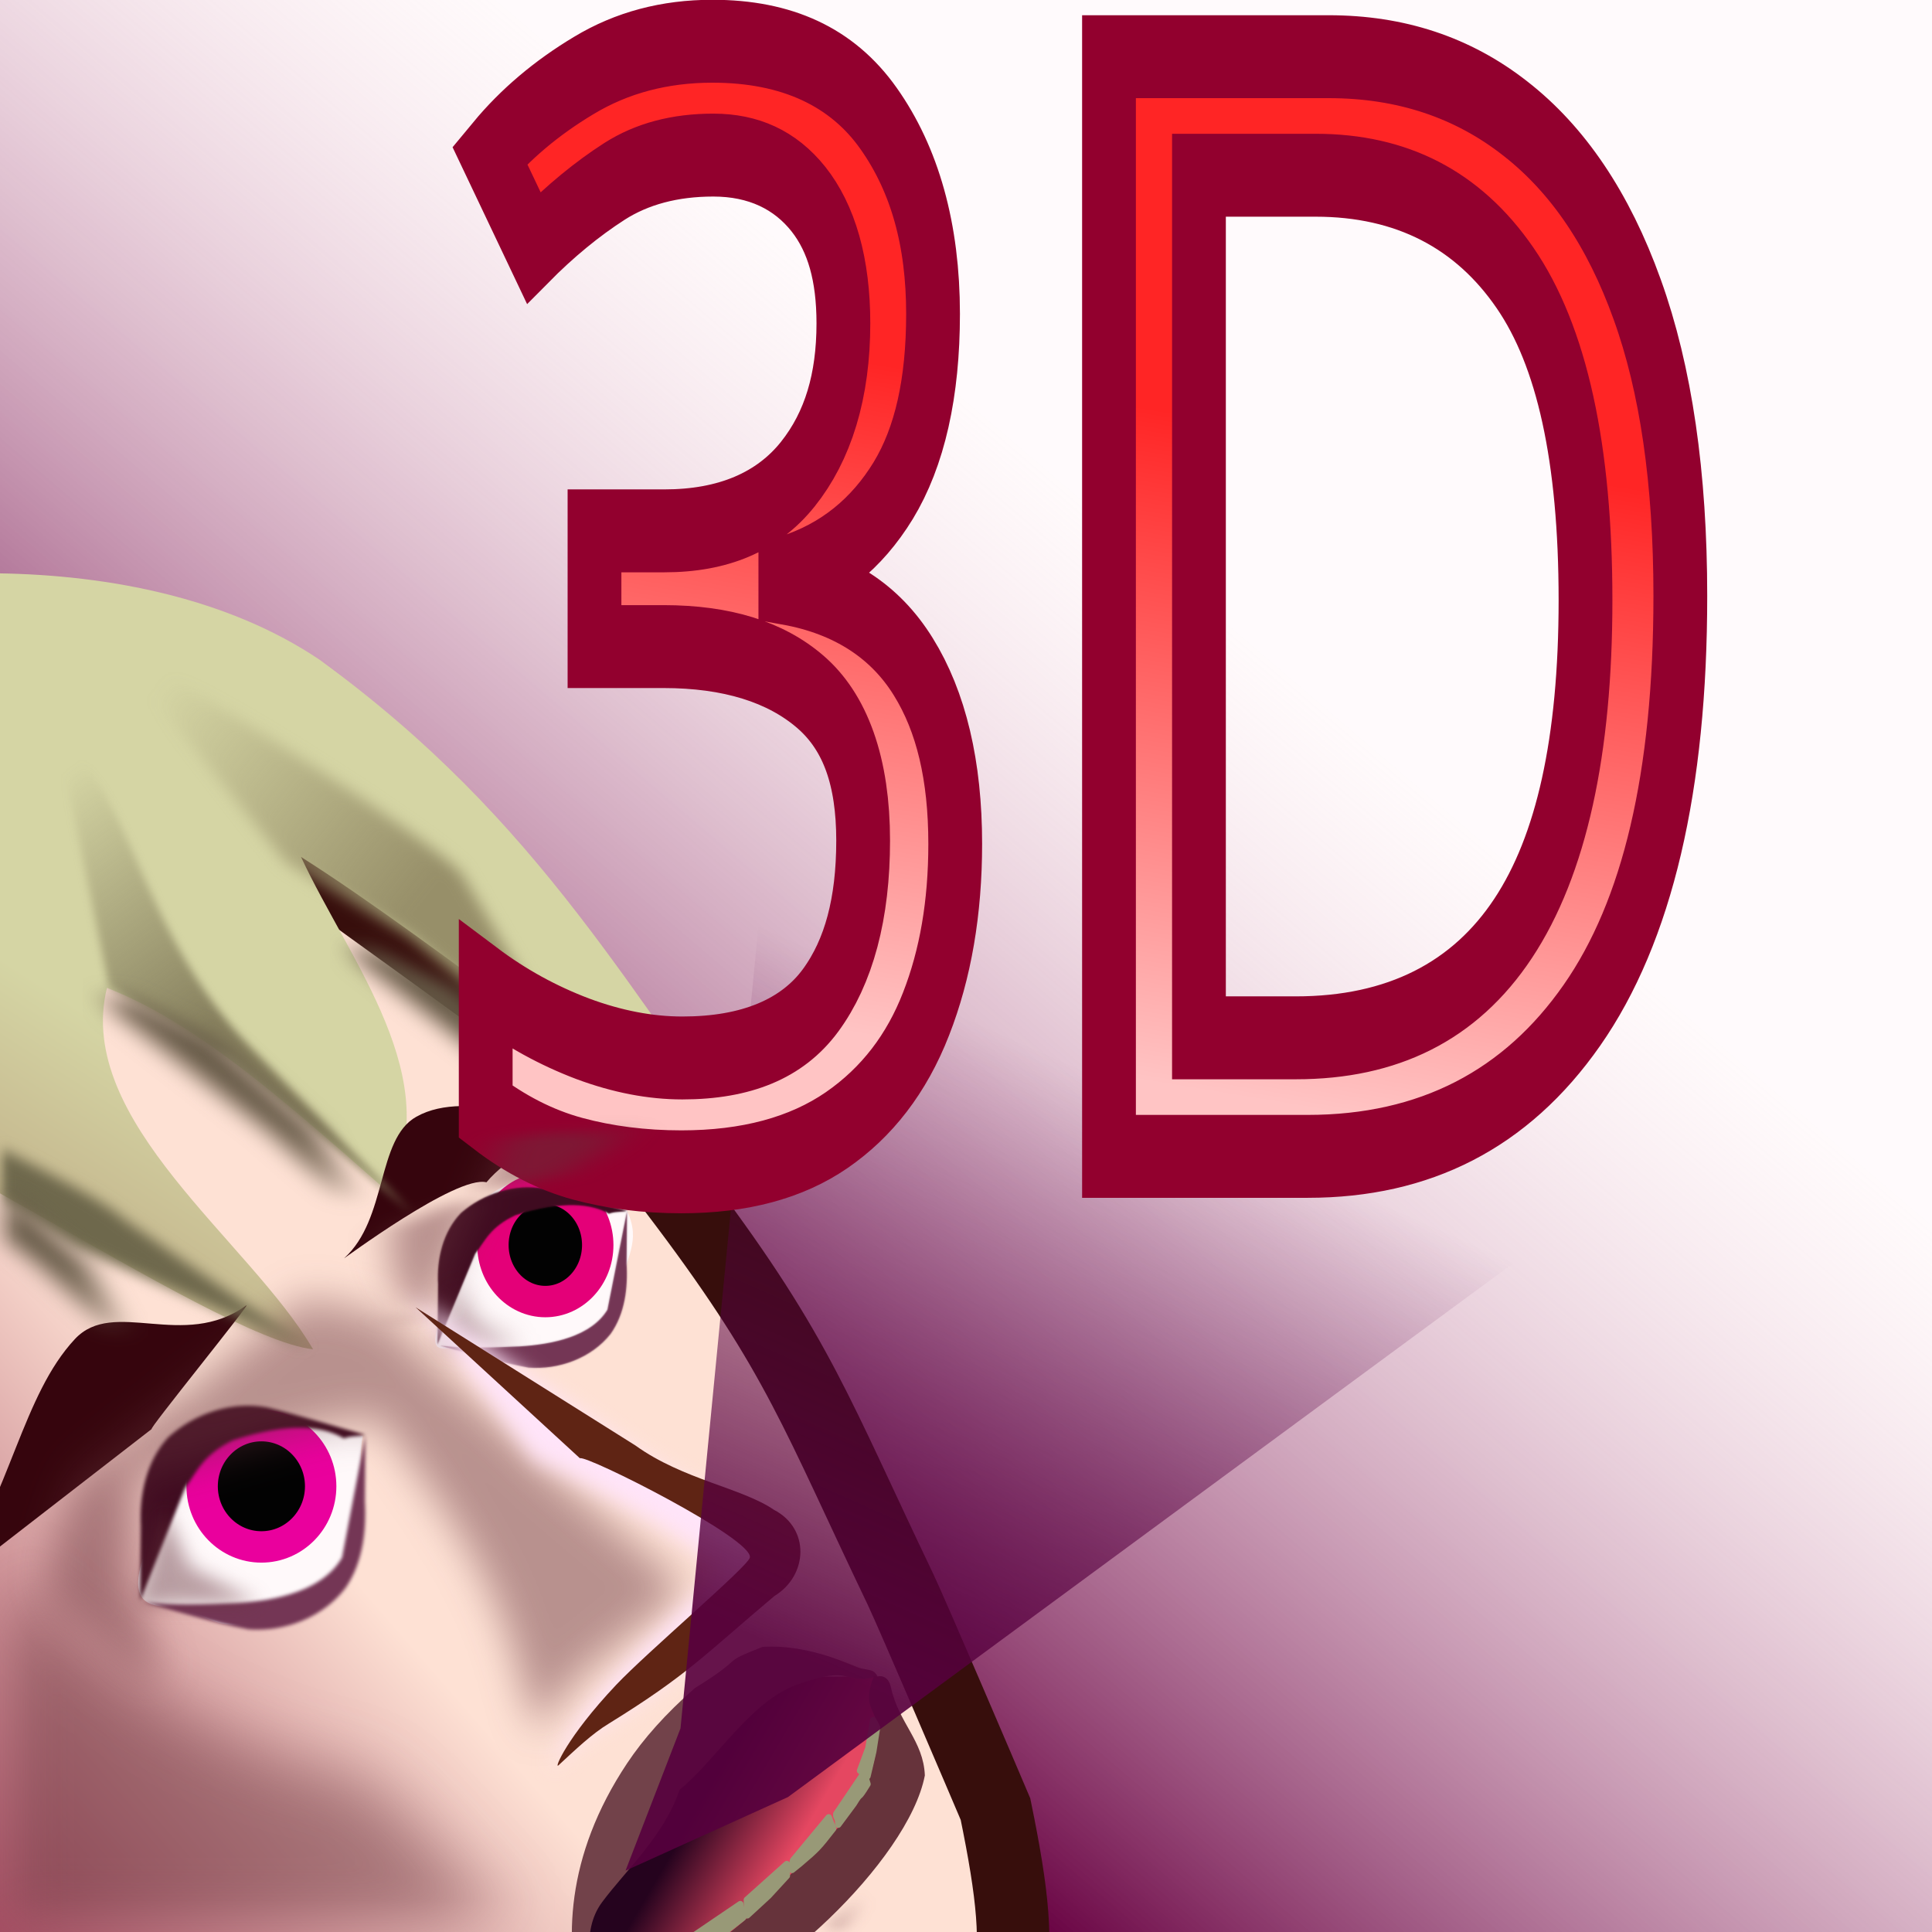
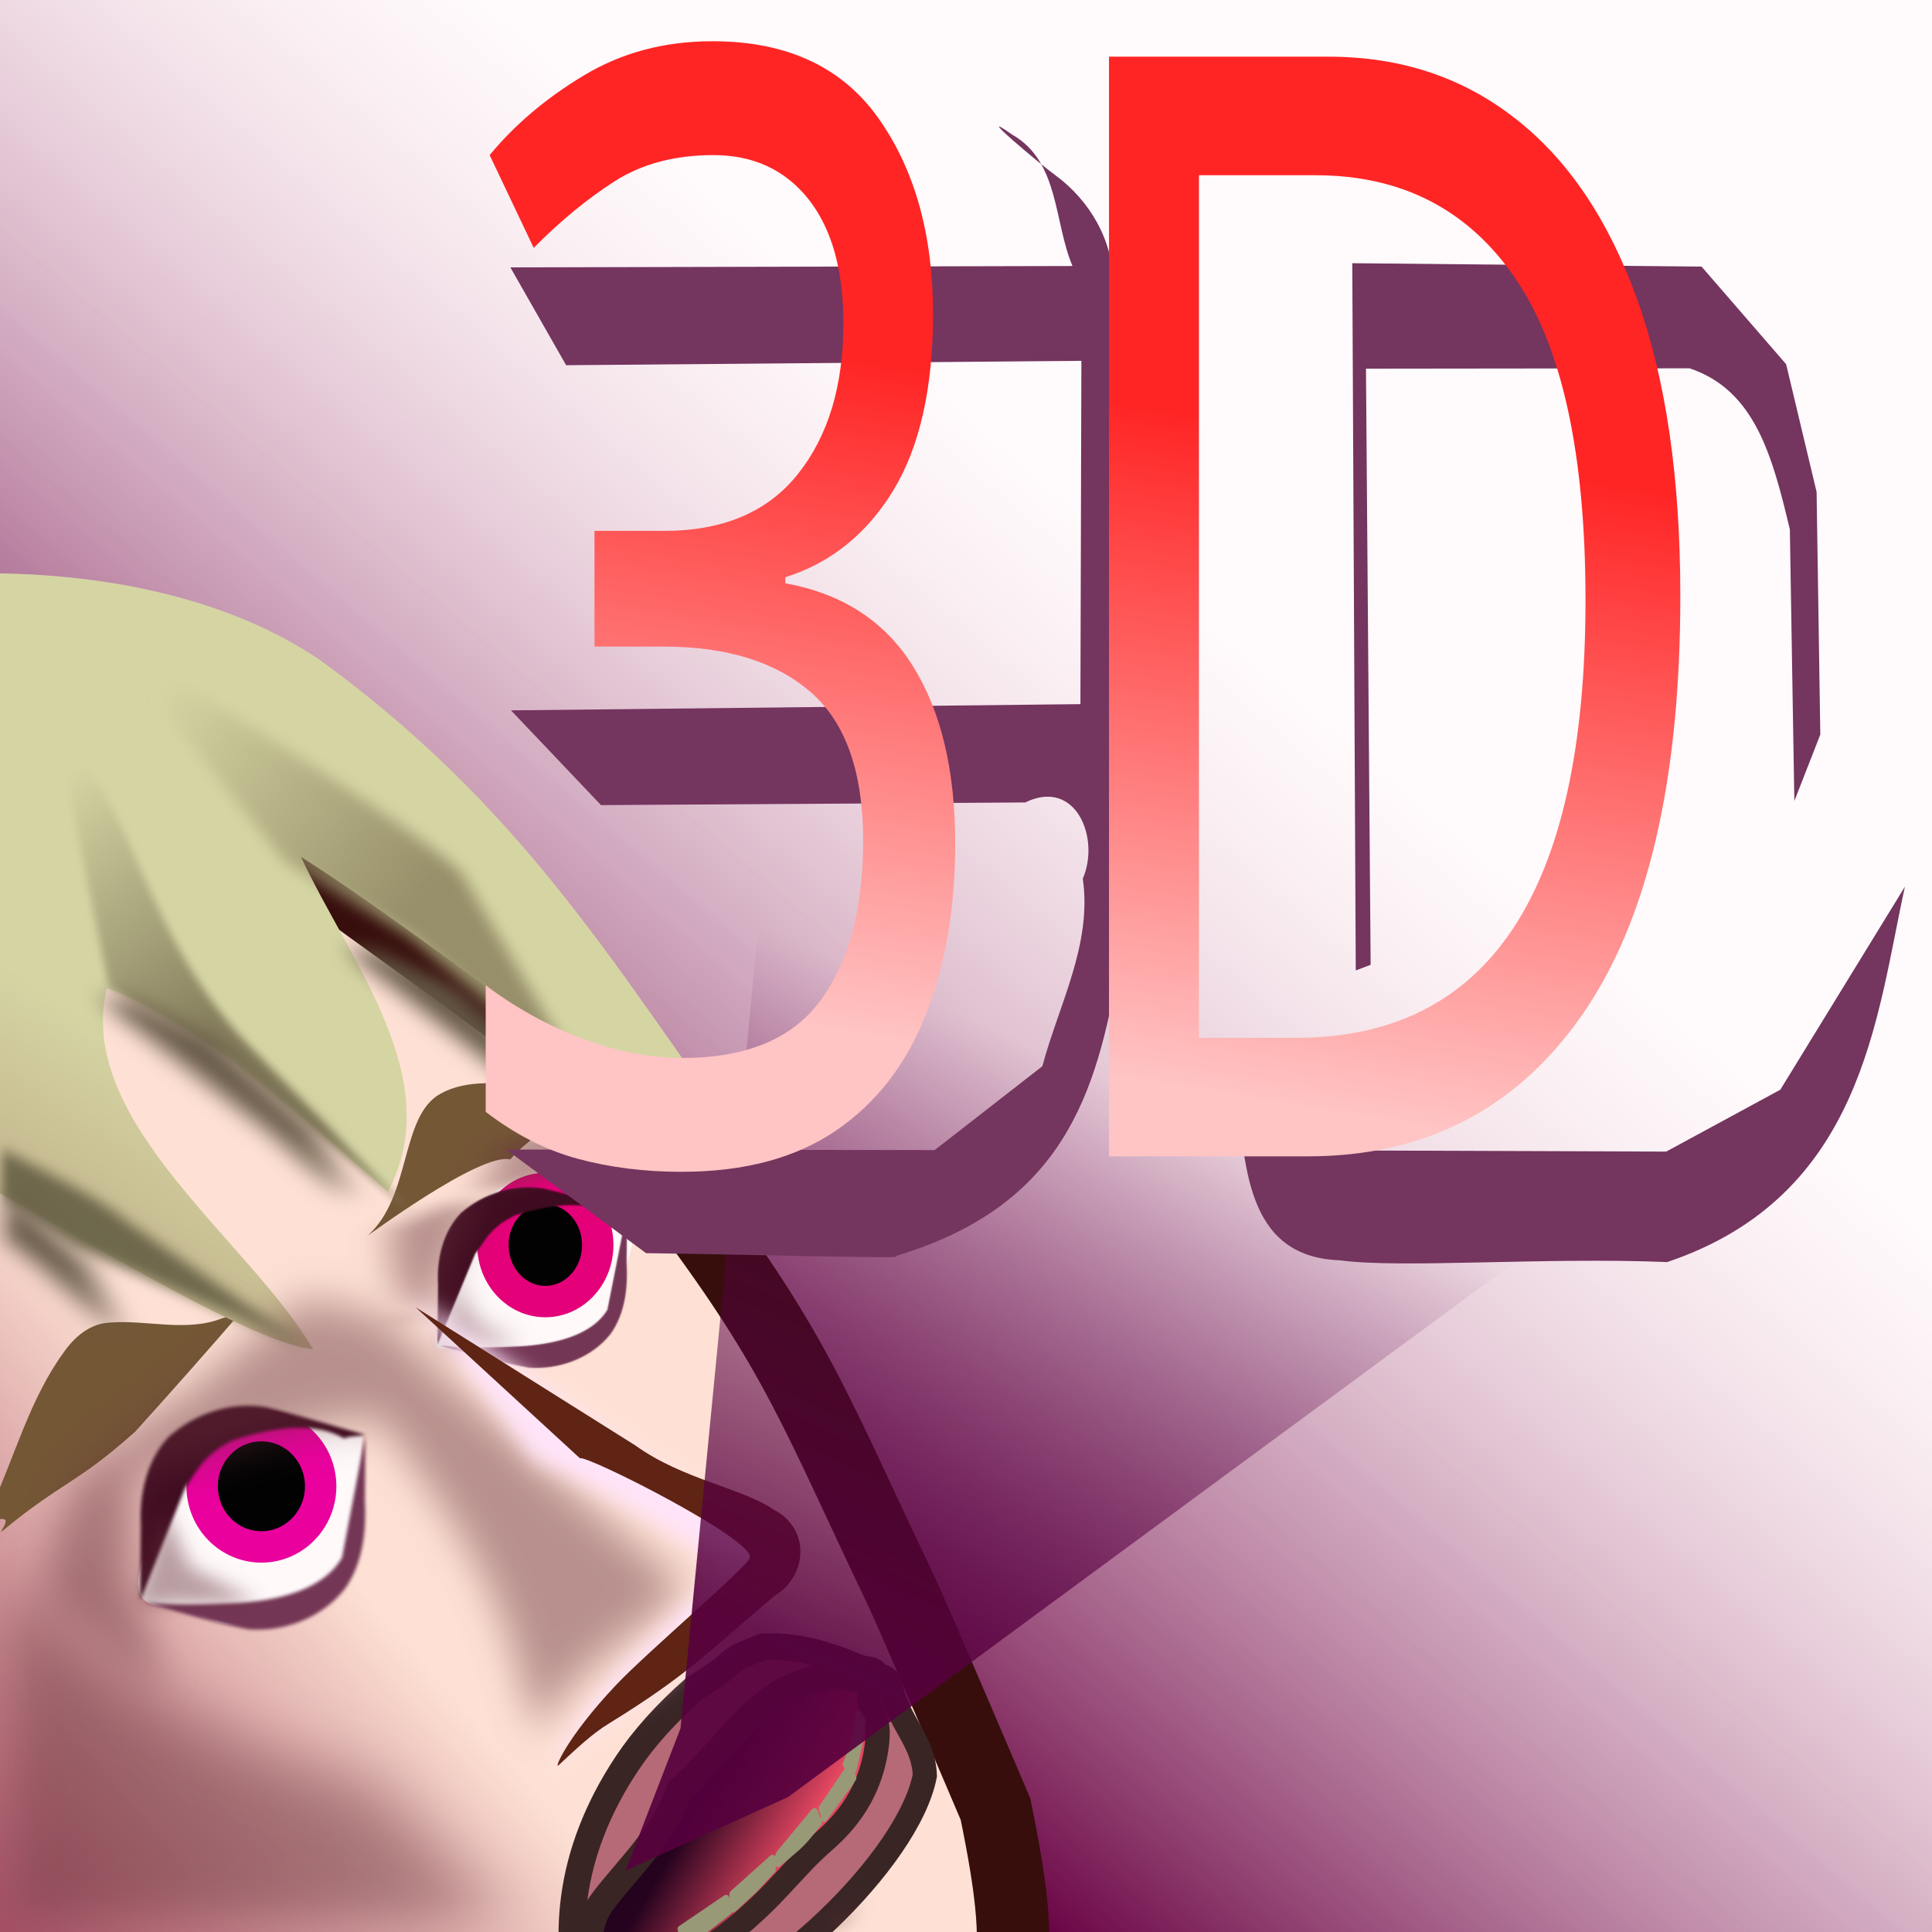
<svg xmlns="http://www.w3.org/2000/svg" xmlns:xlink="http://www.w3.org/1999/xlink" width="80mm" height="80mm" viewBox="0 0 80 80" version="1.1" id="svg8">
  <defs id="defs2">
    <linearGradient id="linearGradient1768">
      <stop style="stop-color:#5c5740;stop-opacity:1;" offset="0" id="stop1764" />
      <stop style="stop-color:#5c5740;stop-opacity:0;" offset="1" id="stop1766" />
    </linearGradient>
    <linearGradient id="linearGradient1760">
      <stop style="stop-color:#6e684c;stop-opacity:1;" offset="0" id="stop1756" />
      <stop style="stop-color:#6e684c;stop-opacity:0;" offset="1" id="stop1758" />
    </linearGradient>
    <linearGradient id="linearGradient1752">
      <stop style="stop-color:#867f5d;stop-opacity:1;" offset="0" id="stop1748" />
      <stop style="stop-color:#867f5d;stop-opacity:0;" offset="1" id="stop1750" />
    </linearGradient>
    <linearGradient id="linearGradient1744">
      <stop style="stop-color:#978f69;stop-opacity:1;" offset="0" id="stop1740" />
      <stop style="stop-color:#978f69;stop-opacity:0;" offset="1" id="stop1742" />
    </linearGradient>
    <linearGradient id="linearGradient1080">
      <stop style="stop-color:#e54761;stop-opacity:1" offset="0" id="stop1076" />
      <stop style="stop-color:#25031e;stop-opacity:1" offset="1" id="stop1078" />
    </linearGradient>
    <linearGradient id="linearGradient944">
      <stop style="stop-color:#57003e;stop-opacity:0.91" offset="0" id="stop940" />
      <stop style="stop-color:#570046;stop-opacity:0" offset="1" id="stop942" />
    </linearGradient>
    <linearGradient id="linearGradient934">
      <stop style="stop-color:#ff2525;stop-opacity:1" offset="0" id="stop930" />
      <stop style="stop-color:#ffc4c4;stop-opacity:1" offset="1" id="stop932" />
    </linearGradient>
    <linearGradient id="linearGradient922">
      <stop style="stop-color:#d5d5a4;stop-opacity:1" offset="0" id="stop918" />
      <stop style="stop-color:#66040c;stop-opacity:1" offset="1" id="stop920" />
    </linearGradient>
    <linearGradient id="linearGradient914">
      <stop style="stop-color:#fee1d4;stop-opacity:1" offset="0" id="stop910" />
      <stop style="stop-color:#881c3d;stop-opacity:1" offset="1" id="stop912" />
    </linearGradient>
    <linearGradient id="linearGradient879">
      <stop style="stop-color:#fedbe3;stop-opacity:0.139" offset="0" id="stop875" />
      <stop style="stop-color:#670041;stop-opacity:1" offset="1" id="stop877" />
    </linearGradient>
    <linearGradient xlink:href="#linearGradient879" id="linearGradient881" x1="90.778" y1="52.865" x2="48.595" y2="101.283" gradientUnits="userSpaceOnUse" gradientTransform="matrix(0.7326114,0,0,0.7174311,-2.233223,-0.6122833)" />
    <linearGradient xlink:href="#linearGradient914" id="linearGradient916" x1="52.936" y1="72.815" x2="31.825" y2="91.199" gradientUnits="userSpaceOnUse" gradientTransform="translate(-32.32617,-0.6398188)" />
    <linearGradient xlink:href="#linearGradient922" id="linearGradient924" x1="32.496" y1="40.371" x2="3.644" y2="85.02" gradientUnits="userSpaceOnUse" gradientTransform="translate(-32.32617,-0.6398188)" />
    <linearGradient xlink:href="#linearGradient934" id="linearGradient936" x1="94.721" y1="13.635" x2="92.343" y2="35.871" gradientUnits="userSpaceOnUse" gradientTransform="translate(-40.13885,-0.5152836)" />
    <linearGradient xlink:href="#linearGradient944" id="linearGradient946" x1="63.09" y1="73.144" x2="74.034" y2="47.495" gradientUnits="userSpaceOnUse" gradientTransform="matrix(0.9321664,0,0,0.9745289,-24.07877,-1.947762)" />
    <linearGradient xlink:href="#linearGradient1080" id="linearGradient1082" x1="31.13" y1="81.958" x2="27.423" y2="79.783" gradientUnits="userSpaceOnUse" gradientTransform="translate(0.4927225,-3.231561)" />
    <filter style="color-interpolation-filters:sRGB;" id="filter1126">
      <feGaussianBlur stdDeviation="2.428 1.98" result="blur" id="feGaussianBlur1124" />
    </filter>
    <filter style="color-interpolation-filters:sRGB" id="filter1160" x="-0.069" width="1.137" y="-0.063" height="1.126">
      <feGaussianBlur stdDeviation="1.37" id="feGaussianBlur1162" />
    </filter>
    <filter style="color-interpolation-filters:sRGB;" id="filter1166">
      <feGaussianBlur stdDeviation="2.428 1.98" result="blur" id="feGaussianBlur1164" />
    </filter>
    <filter style="color-interpolation-filters:sRGB" id="filter1176" x="-0.095" width="1.189" y="-0.121" height="1.243">
      <feGaussianBlur stdDeviation="0.735" id="feGaussianBlur1178" />
    </filter>
    <filter style="color-interpolation-filters:sRGB;" id="filter1182">
      <feGaussianBlur stdDeviation="2.428 1.98" result="blur" id="feGaussianBlur1180" />
    </filter>
    <filter style="color-interpolation-filters:sRGB;" id="filter1226">
      <feGaussianBlur stdDeviation="2.428 1.98" result="blur" id="feGaussianBlur1224" />
    </filter>
    <filter style="color-interpolation-filters:sRGB" id="filter1228" x="-0.364" width="1.728" y="-0.446" height="1.893">
      <feGaussianBlur stdDeviation="0.508" id="feGaussianBlur1230" />
    </filter>
    <filter style="color-interpolation-filters:sRGB" id="filter1236" x="-0.19" width="1.38" y="-0.238" height="1.475">
      <feGaussianBlur stdDeviation="0.394" id="feGaussianBlur1238" />
    </filter>
    <filter style="color-interpolation-filters:sRGB;" id="filter1250">
      <feGaussianBlur stdDeviation="1.075 1.588" result="blur" id="feGaussianBlur1248" />
    </filter>
    <filter style="color-interpolation-filters:sRGB" id="filter1272" x="-0.068" width="1.135" y="-0.129" height="1.258">
      <feGaussianBlur stdDeviation="0.322" id="feGaussianBlur1274" />
    </filter>
    <filter style="color-interpolation-filters:sRGB;" id="filter1318">
      <feGaussianBlur stdDeviation="0.1 0.3" result="blur" id="feGaussianBlur1316" />
    </filter>
    <filter style="color-interpolation-filters:sRGB;" id="filter1322">
      <feGaussianBlur stdDeviation="0.1 0.1" result="blur" id="feGaussianBlur1320" />
    </filter>
    <filter style="color-interpolation-filters:sRGB;" id="filter1326">
      <feGaussianBlur stdDeviation="0.1 0.1" result="blur" id="feGaussianBlur1324" />
    </filter>
    <filter style="color-interpolation-filters:sRGB;" id="filter1330">
      <feGaussianBlur stdDeviation="0.1 0.1" result="blur" id="feGaussianBlur1328" />
    </filter>
    <filter style="color-interpolation-filters:sRGB" id="filter1348" x="-0.012" width="1.025" y="-0.015" height="1.03">
      <feGaussianBlur stdDeviation="0.04" id="feGaussianBlur1350" />
    </filter>
    <filter style="color-interpolation-filters:sRGB" id="filter1356" x="-0.019" width="1.039" y="-0.022" height="1.045">
      <feGaussianBlur stdDeviation="0.076" id="feGaussianBlur1358" />
    </filter>
    <filter style="color-interpolation-filters:sRGB" id="filter1360" x="-0.014" width="1.027" y="-0.016" height="1.033">
      <feGaussianBlur stdDeviation="0.045" id="feGaussianBlur1362" />
    </filter>
    <filter style="color-interpolation-filters:sRGB" id="filter1436" x="-0.018" width="1.036" y="-0.021" height="1.042">
      <feGaussianBlur stdDeviation="0.07" id="feGaussianBlur1438" />
    </filter>
    <filter style="color-interpolation-filters:sRGB;" id="filter1442">
      <feGaussianBlur stdDeviation="1.281 1.301" result="blur" id="feGaussianBlur1440" />
    </filter>
    <filter style="color-interpolation-filters:sRGB" id="filter1480" x="-0.06" width="1.12" y="-0.054" height="1.107">
      <feGaussianBlur stdDeviation="0.363" id="feGaussianBlur1482" />
    </filter>
    <filter style="color-interpolation-filters:sRGB;" id="filter1670">
      <feGaussianBlur stdDeviation="0.634 0.322" result="blur" id="feGaussianBlur1668" />
    </filter>
    <filter style="color-interpolation-filters:sRGB;" id="filter1674">
      <feGaussianBlur stdDeviation="0.634 0.322" result="blur" id="feGaussianBlur1672" />
    </filter>
    <filter style="color-interpolation-filters:sRGB;" id="filter1678">
      <feGaussianBlur stdDeviation="0.634 0.322" result="blur" id="feGaussianBlur1676" />
    </filter>
    <filter style="color-interpolation-filters:sRGB;" id="filter1682">
      <feGaussianBlur stdDeviation="0.634 0.322" result="blur" id="feGaussianBlur1680" />
    </filter>
    <filter style="color-interpolation-filters:sRGB" id="filter1696" x="-0.029" width="1.057" y="-0.022" height="1.043">
      <feGaussianBlur stdDeviation="0.175" id="feGaussianBlur1698" />
    </filter>
    <filter style="color-interpolation-filters:sRGB" id="filter1704" x="-0.037" width="1.074" y="-0.04" height="1.08">
      <feGaussianBlur stdDeviation="0.308" id="feGaussianBlur1706" />
    </filter>
    <filter style="color-interpolation-filters:sRGB" id="filter1724" x="-0.02" width="1.041" y="-0.044" height="1.088">
      <feGaussianBlur stdDeviation="0.273" id="feGaussianBlur1726" />
    </filter>
    <filter style="color-interpolation-filters:sRGB" id="filter1728" x="-0.044" width="1.088" y="-0.067" height="1.135">
      <feGaussianBlur stdDeviation="0.356" id="feGaussianBlur1730" />
    </filter>
    <linearGradient xlink:href="#linearGradient1744" id="linearGradient1746" x1="17.541" y1="36.937" x2="6.764" y2="28.326" gradientUnits="userSpaceOnUse" />
    <linearGradient xlink:href="#linearGradient1752" id="linearGradient1754" x1="8.435" y1="42.752" x2="1.282" y2="33.06" gradientUnits="userSpaceOnUse" />
    <linearGradient xlink:href="#linearGradient1760" id="linearGradient1762" x1="-0.155" y1="48.329" x2="-13.667" y2="41.334" gradientUnits="userSpaceOnUse" />
    <linearGradient xlink:href="#linearGradient1768" id="linearGradient1770" x1="-9.128" y1="56.573" x2="-21.916" y2="47.886" gradientUnits="userSpaceOnUse" />
    <filter style="color-interpolation-filters:sRGB;" id="filter1147">
      <feGaussianBlur stdDeviation="0.634 0.322" result="blur" id="feGaussianBlur1145" />
    </filter>
    <filter style="color-interpolation-filters:sRGB" id="filter1147-3">
      <feGaussianBlur stdDeviation="0.634 0.322" result="blur" id="feGaussianBlur1145-6" />
    </filter>
    <filter style="color-interpolation-filters:sRGB" id="filter1147-3-5">
      <feGaussianBlur stdDeviation="0.634 0.322" result="blur" id="feGaussianBlur1145-6-3" />
    </filter>
    <filter style="color-interpolation-filters:sRGB" id="filter1147-3-5-6">
      <feGaussianBlur stdDeviation="0.634 0.322" result="blur" id="feGaussianBlur1145-6-3-2" />
    </filter>
    <filter style="color-interpolation-filters:sRGB" id="filter1176-1" x="-0.095" width="1.189" y="-0.121" height="1.243">
      <feGaussianBlur stdDeviation="0.735" id="feGaussianBlur1178-2" />
    </filter>
  </defs>
  <g id="layer1">
    <rect style="opacity:1;fill:url(#linearGradient881);fill-opacity:1;stroke:none;stroke-width:1.365;stroke-linecap:square;stroke-linejoin:miter;stroke-miterlimit:4;stroke-dasharray:none;stroke-dashoffset:0;stroke-opacity:1" id="rect873" width="82.771" height="80.969" x="-2.553" y="-0.542" />
    <path id="path833" style="fill:url(#linearGradient916);fill-opacity:1;fill-rule:evenodd;stroke:#370e0c;stroke-width:3;stroke-linecap:butt;stroke-linejoin:miter;stroke-miterlimit:4;stroke-dasharray:none;stroke-opacity:1" d="m 4.834,115.115 c -0.8,0.041 -2.712,-0.796 -2.712,-0.796 -6.018,-6.295 -11.475,-15.722 -17.039,-22.545 L -24.027,79.083 C -27.754,68.525 -27.276,56.258 -23.426,45.844 c 1.506,-4.491 4.802,-7.707 8.53,-9.714 3.446,-1.979 11.425,-9.392 15.595,-9.012 5.761,0.097 6.551,5.655 11.767,8.367 3.721,2.771 7.553,5.39 11.205,8.256 1.579,2.037 3.162,4.085 4.721,6.162 4.68,6.232 5.443,8.698 8.886,15.888 0.494,1.032 3.493,8.058 3.943,9.12 1.451,7.064 0.859,8.285 -2.83,13.2 -3.095,3.927 -6.366,5.991 -4.318,7.828 3.139,12.05 6.31,18.814 1.892,20.376 -13.569,0.291 -0.063,-0.847 -20.346,-0.969 0,0 -2.362,-0.665 -10.786,-0.231 z" />
-     <path id="path840" style="fill:url(#linearGradient924);fill-opacity:1;fill-rule:evenodd;stroke:none;stroke-width:3;stroke-linecap:square;stroke-linejoin:miter;stroke-miterlimit:40;stroke-dasharray:none;stroke-opacity:1;paint-order:normal" d="m -21.071,107.896 -8.633,-20.121 c -0.34,7.724 -0.68,15.448 -1.02,23.172 L -33.555,73.987 C -36.803,62.156 -34.752,53.699 -32.713,45.235 -28.302,33.055 -22.777,29.95 -12.096,25.676 -6.349,23.376 5.744,22.268 13.232,27.318 22.45,34.031 26.053,41.127 32.45,49.687 26.958,46.216 17.957,38.957 12.466,35.485 14.514,39.879 18.536,44.707 16.06,49.351 11.365,45.187 7.964,42.292 4.429,40.906 3.073,46.422 10.371,51.406 12.963,55.872 8.675,55.403 -6.76,44.29 -6.487,47.235 c -0.769,0.575 2.716,2.906 2.121,4.468 -0.909,2.387 0.465,5.53 3.433,9.657 -1.045,1.056 -9.813,-4.627 -10.521,-3.727 -1.409,1.794 5.228,9.133 0.055,12.93 -6.022,14.048 8.38,15.983 13.302,25.057 l -4.467,9.182 -5.637,-12.443 z" />
    <path id="path863" style="opacity:1;fill:#fff9fa;fill-opacity:1;stroke:none;stroke-width:1;stroke-linecap:square;stroke-linejoin:miter;stroke-miterlimit:4;stroke-dasharray:none;stroke-dashoffset:0;stroke-opacity:1" d="m 15.023,59.445 c -0.275,1.422 0.264,2.738 -0.156,4.604 -0.123,0.547 -0.526,1.193 -1.073,1.74 -0.496,0.495 -1.112,0.908 -1.747,1.091 C 8.521,67.897 8.982,66.695 6.706,66.514 5.871,66.447 5.297,66.001 6.125,63.966 c 0.555,-1.363 0.09,-3.202 1.485,-4.16 1.824,-1.254 3.632,-1.011 5.149,-0.748 1.1,0.191 1.568,0.266 2.266,0.4 2e-6,1e-6 -0.003,-0.012 -0.003,-0.012 z" />
    <ellipse style="opacity:1;fill:#020202;fill-opacity:1;stroke:#ea009d;stroke-width:1.3;stroke-linecap:square;stroke-linejoin:miter;stroke-miterlimit:4;stroke-dasharray:none;stroke-dashoffset:0;stroke-opacity:1" id="path883" cx="10.824" cy="61.544" rx="2.454" ry="2.511" />
    <path id="path863-5" style="opacity:1;fill:#fff9fa;fill-opacity:1;stroke:none;stroke-width:1;stroke-linecap:square;stroke-linejoin:miter;stroke-miterlimit:4;stroke-dasharray:none;stroke-dashoffset:0;stroke-opacity:1" d="m 25.965,50.138 c 0.595,1.292 -0.039,1.866 -0.394,3.517 -0.198,0.922 -0.152,1.596 -2.19,2.231 -1.887,0.588 -2.461,-0.331 -4.537,-0.079 -0.872,0.106 -1.11,0.083 -0.413,-1.718 0.467,-1.206 0.624,-3.73 1.798,-4.578 1.535,-1.11 2.292,-0.506 3.569,-0.274 0.926,0.169 1.771,0.04 2.167,0.9 z" />
    <ellipse style="opacity:1;fill:#020202;fill-opacity:1;stroke:#e40078;stroke-width:1.3;stroke-linecap:square;stroke-linejoin:miter;stroke-miterlimit:4;stroke-dasharray:none;stroke-dashoffset:0;stroke-opacity:1" id="path883-2" cx="22.581" cy="51.554" rx="2.17" ry="2.341" />
-     <path id="path926" style="fill:#36050d;fill-opacity:1;fill-rule:evenodd;stroke:none;stroke-width:4;stroke-linecap:butt;stroke-linejoin:miter;stroke-miterlimit:4;stroke-dasharray:none;stroke-opacity:1" d="M 6.292,59.164 C 5.993,59.374 10.478,53.853 10.197,54.055 7.587,55.939 4.709,53.722 3.1,55.449 0.941,57.767 0.467,61.72 -2.063,65.636 v 0" />
+     <path id="path926" style="fill:#745735;fill-opacity:1;fill-rule:evenodd;stroke:none;stroke-width:1.5;stroke-linecap:round;stroke-linejoin:round;stroke-miterlimit:1;stroke-dasharray:none;stroke-opacity:1" d="M 0.054,63.43 C 2.624,61.31 3.111,61.499 5.599,59.282 7.129,57.591 8.642,55.881 10.132,54.153 c 0.047,-0.147 -0.645,0.405 -0.924,0.432 -1.513,0.593 -3.129,0.051 -4.688,0.182 -0.815,0.045 -1.456,0.611 -1.898,1.254 -1.38,1.907 -1.992,4.22 -2.956,6.339 -0.496,1.132 1.069,-0.021 0.397,1.018" />
    <path style="fill:none;fill-rule:evenodd;stroke:#000000;stroke-width:3;stroke-linecap:butt;stroke-linejoin:miter;stroke-miterlimit:4;stroke-dasharray:none;stroke-opacity:1" d="M -0.292,85.959 -10,83.479 v 0" id="path938" />
-     <path id="path926-4" style="fill:#36050d;fill-opacity:1;fill-rule:evenodd;stroke:none;stroke-width:4;stroke-linecap:butt;stroke-linejoin:miter;stroke-miterlimit:4;stroke-dasharray:none;stroke-opacity:1" d="m 26.392,45.522 c 0.05,-0.011 -4.577,1.444 -6.249,3.434 -1.245,-0.314 -6.03,3.268 -5.889,3.141 1.8,-1.629 1.328,-4.926 2.985,-5.855 2.224,-1.246 5.463,0.669 9.152,-0.72 v 0" />
+     <path id="path926-4" style="fill:#745735;fill-opacity:1;fill-rule:evenodd;stroke:none;stroke-width:1.5;stroke-linecap:round;stroke-linejoin:miter;stroke-miterlimit:4;stroke-dasharray:none;stroke-opacity:1" d="m 27.378,44.577 c 0.05,-0.011 -4.577,1.444 -6.249,3.434 -1.245,-0.314 -6.03,3.268 -5.889,3.141 1.8,-1.629 1.328,-4.926 2.985,-5.855 2.224,-1.246 5.463,0.669 9.152,-0.72 v 0" />
+     <path id="path840" style="fill:url(#linearGradient924);fill-opacity:1;fill-rule:evenodd;stroke:none;stroke-width:3;stroke-linecap:square;stroke-linejoin:miter;stroke-miterlimit:40;stroke-dasharray:none;stroke-opacity:1;paint-order:normal" d="m -21.071,107.896 -8.633,-20.121 c -0.34,7.724 -0.68,15.448 -1.02,23.172 L -33.555,73.987 C -36.803,62.156 -34.752,53.699 -32.713,45.235 -28.302,33.055 -22.777,29.95 -12.096,25.676 -6.349,23.376 5.744,22.268 13.232,27.318 22.45,34.031 26.053,41.127 32.45,49.687 26.958,46.216 17.957,38.957 12.466,35.485 14.514,39.879 18.536,44.707 16.06,49.351 11.365,45.187 7.964,42.292 4.429,40.906 3.073,46.422 10.371,51.406 12.963,55.872 8.675,55.403 -6.76,44.29 -6.487,47.235 c -0.769,0.575 2.716,2.906 2.121,4.468 -0.909,2.387 0.465,5.53 3.433,9.657 -1.045,1.056 -9.813,-4.627 -10.521,-3.727 -1.409,1.794 5.228,9.133 0.055,12.93 -6.022,14.048 8.38,15.983 13.302,25.057 l -4.467,9.182 -5.637,-12.443 z" />
    <path id="path1005" style="fill:#3f0b20;fill-opacity:1;fill-rule:evenodd;stroke:none;stroke-width:0.265px;stroke-linecap:butt;stroke-linejoin:miter;stroke-opacity:1;filter:url(#filter1356)" d="m 5.806,66.278 1.853,-4.662 c 0.501,-0.669 0.716,-1.357 1.975,-1.976 2.4,-0.794 3.806,-0.561 4.607,-0.078 0.26,-0.119 0.723,-0.083 0.89,-0.149 -1.358,-0.373 -2.703,-0.803 -4.07,-1.135 -1.458,-0.271 -2.998,0.238 -4.104,1.248 -0.887,0.963 -1.197,2.358 -1.126,3.662 -0.008,1.03 -0.017,2.061 -0.025,3.091 z" />
    <path id="path1005-0" style="fill:#3f0b20;fill-opacity:1;fill-rule:evenodd;stroke:none;stroke-width:0.265px;stroke-linecap:butt;stroke-linejoin:miter;stroke-opacity:1;filter:url(#filter1360)" d="m 18.117,55.672 1.56,-3.758 c 0.422,-0.539 0.602,-1.094 1.662,-1.593 2.02,-0.64 3.203,-0.453 3.877,-0.063 0.219,-0.096 0.609,-0.067 0.749,-0.12 -1.143,-0.3 -2.274,-0.648 -3.425,-0.915 -1.227,-0.219 -2.523,0.192 -3.454,1.006 -0.747,0.777 -1.007,1.901 -0.948,2.952 -0.007,0.831 -0.014,1.661 -0.021,2.492 z" />
    <path id="path1005-5" style="fill:#743655;fill-opacity:1;fill-rule:evenodd;stroke:none;stroke-width:0.265px;stroke-linecap:butt;stroke-linejoin:miter;stroke-opacity:1;filter:url(#filter1436)" d="m 15.131,59.413 -0.966,5.079 c -0.801,1.381 -2.722,1.783 -4.316,1.884 -1.307,0.058 -2.629,0.119 -3.925,-0.04 1.448,0.4 2.888,0.846 4.36,1.132 1.496,0.114 3.089,-0.485 4.034,-1.73 0.708,-1.037 0.859,-2.362 0.79,-3.603 0.007,-0.908 0.015,-1.815 0.022,-2.723 z" />
    <path id="path1005-5-9" style="fill:#743655;fill-opacity:1;fill-rule:evenodd;stroke:none;stroke-width:0.265px;stroke-linecap:butt;stroke-linejoin:miter;stroke-opacity:1;filter:url(#filter1348)" d="m 25.965,50.138 -0.813,4.094 c -0.674,1.113 -2.291,1.437 -3.633,1.519 -1.1,0.047 -2.212,0.096 -3.303,-0.032 1.218,0.322 2.43,0.682 3.67,0.913 1.259,0.092 2.6,-0.391 3.395,-1.394 0.596,-0.836 0.723,-1.904 0.665,-2.905 0.006,-0.732 0.013,-1.463 0.019,-2.195 z" />
    <path style="fill:url(#linearGradient1082);fill-opacity:1;fill-rule:evenodd;stroke:none;stroke-width:0.265px;stroke-linecap:butt;stroke-linejoin:miter;stroke-opacity:1" d="m 24.082,83.129 0.625,-7.117 5.615,-6.579 6.019,-0.014 c 0,0 0.429,5.021 0.185,4.855 -0.244,-0.166 -6.596,7.261 -6.596,7.261 z" id="path1074" />
-     <path id="path837" style="fill:#72424a;fill-opacity:1;fill-rule:evenodd;stroke:none;stroke-width:3.765;stroke-linecap:butt;stroke-linejoin:miter;stroke-miterlimit:4;stroke-dasharray:none;stroke-opacity:1" d="m 24.082,83.129 c -0.717,-2.664 -0.698,-6.242 1.89,-10.122 0.664,-0.996 1.573,-2.03 2.797,-3.104 2.253,-1.396 0.931,-0.97 2.81,-1.711 2.039,-0.116 3.765,0.83 4.086,0.896 0.445,0.09 0.517,0.054 0.674,0.332 -1.509,0.378 -0.935,-0.53 -3.359,0.347 -1.908,0.69 -3.366,3.153 -4.841,4.344 -0.637,1.898 -2.241,3.351 -3.205,4.65 -0.958,1.29 -0.253,2.801 -0.854,4.369 z" />
-     <path id="path837-4" style="fill:#66333b;fill-opacity:1;fill-rule:evenodd;stroke:none;stroke-width:3.765;stroke-linecap:butt;stroke-linejoin:miter;stroke-miterlimit:4;stroke-dasharray:none;stroke-opacity:1" d="m 36.341,69.419 v 0 c 0,0 0.426,-0.127 0.551,0.452 0.317,1.47 1.349,2.21 1.404,3.646 -0.686,3.557 -6.655,9.081 -9.772,9.591 -2.657,-0.63 -2.809,0.372 -4.441,0.022 1.509,-0.378 4.344,-1.641 6.34,-3.271 1.754,-1.432 2.422,-2.512 3.697,-3.621 0.851,-0.74 1.952,-1.959 2.196,-4.045 0.186,-1.596 -0.727,-1.232 -0.126,-2.799 z" />
-     <path style="fill:#989977;fill-opacity:1;fill-rule:evenodd;stroke:#989977;stroke-width:0.265;stroke-linecap:round;stroke-linejoin:round;stroke-miterlimit:4;stroke-dasharray:none;stroke-opacity:1" d="m 26.209,82.306 -0.1,-0.336 2.316,-1.59 0.278,0.689 z" id="path993" />
-     <path style="fill:#989977;fill-opacity:1;fill-rule:evenodd;stroke:#989977;stroke-width:0.265;stroke-linecap:round;stroke-linejoin:round;stroke-miterlimit:4;stroke-dasharray:none;stroke-opacity:1" d="m 28.934,80.834 -0.156,-0.714 1.877,-1.274 0.109,0.561 z" id="path993-3" />
-     <path style="fill:#989977;fill-opacity:1;fill-rule:evenodd;stroke:#989977;stroke-width:0.265;stroke-linecap:round;stroke-linejoin:round;stroke-miterlimit:4;stroke-dasharray:none;stroke-opacity:1" d="m 30.943,79.31 -0.016,-0.644 1.651,-1.479 0.004,0.486 -0.76,0.827 z" id="path993-6" />
-     <path id="path993-7" style="fill:#989977;fill-opacity:1;fill-rule:evenodd;stroke:#989977;stroke-width:0.265;stroke-linecap:round;stroke-linejoin:round;stroke-miterlimit:4;stroke-dasharray:none;stroke-opacity:1" d="m 32.796,77.429 c -0.035,-0.147 0.012,-0.221 0.045,-0.4 l 1.473,-1.776 0.183,0.467 c -0.615,0.787 -0.652,0.832 -1.381,1.451 z" />
-     <path style="fill:#989977;fill-opacity:1;fill-rule:evenodd;stroke:#989977;stroke-width:0.265;stroke-linecap:round;stroke-linejoin:round;stroke-miterlimit:4;stroke-dasharray:none;stroke-opacity:1" d="m 35.919,73.551 -0.306,-0.229 0.345,-0.933 0.202,-1.162 0.157,0.298 -0.158,1.007 z" id="path993-5" />
-     <path id="path993-7-3" style="fill:#989977;fill-opacity:1;fill-rule:evenodd;stroke:#989977;stroke-width:0.265;stroke-linecap:round;stroke-linejoin:round;stroke-miterlimit:4;stroke-dasharray:none;stroke-opacity:1" d="m 34.707,75.557 c 0.02,-0.324 -0.104,-0.271 -0.077,-0.45 l 1.148,-1.7 0.144,0.467 c -0.484,0.787 -0.206,0.216 -0.573,0.818 z" />
+     <path id="path837" style="fill:#b66976;fill-opacity:1;fill-rule:evenodd;stroke:#3a2525;stroke-width:1.1;stroke-linecap:butt;stroke-linejoin:miter;stroke-miterlimit:4;stroke-dasharray:none;stroke-opacity:1" d="m 24.082,83.129 c -0.717,-2.664 -0.698,-6.242 1.89,-10.122 0.664,-0.996 1.573,-2.03 2.797,-3.104 2.253,-1.396 0.931,-0.97 2.81,-1.711 2.039,-0.116 3.765,0.83 4.086,0.896 0.445,0.09 0.517,0.054 0.674,0.332 -1.509,0.378 -0.935,-0.53 -3.359,0.347 -1.908,0.69 -3.366,3.153 -4.841,4.344 -0.637,1.898 -2.241,3.351 -3.205,4.65 -0.958,1.29 -0.253,2.801 -0.854,4.369 z" />
+     <path id="path837-4" style="fill:#b66976;fill-opacity:1;fill-rule:evenodd;stroke:#3a2525;stroke-width:1;stroke-linecap:butt;stroke-linejoin:miter;stroke-miterlimit:4;stroke-dasharray:none;stroke-opacity:1" d="m 36.341,69.419 v 0 c 0,0 0.426,-0.127 0.551,0.452 0.317,1.47 1.349,2.21 1.404,3.646 -0.686,3.557 -6.655,9.081 -9.772,9.591 -2.657,-0.63 -2.809,0.372 -4.441,0.022 1.509,-0.378 4.344,-1.641 6.34,-3.271 1.754,-1.432 2.422,-2.512 3.697,-3.621 0.851,-0.74 1.952,-1.959 2.196,-4.045 0.186,-1.596 -0.727,-1.232 -0.126,-2.799 z" />
+     <path style="fill:#989977;fill-opacity:1;fill-rule:evenodd;stroke:#989977;stroke-width:0.265;stroke-linecap:round;stroke-linejoin:round;stroke-miterlimit:4;stroke-dasharray:none;stroke-opacity:1" d="m 25.619,82.054 -0.1,-0.336 2.316,-1.59 0.278,0.689 z" id="path993" />
+     <path style="fill:#989977;fill-opacity:1;fill-rule:evenodd;stroke:#989977;stroke-width:0.265;stroke-linecap:round;stroke-linejoin:round;stroke-miterlimit:4;stroke-dasharray:none;stroke-opacity:1" d="m 28.344,80.582 -0.156,-0.714 1.877,-1.274 0.109,0.561 z" id="path993-3" />
+     <path style="fill:#989977;fill-opacity:1;fill-rule:evenodd;stroke:#989977;stroke-width:0.265;stroke-linecap:round;stroke-linejoin:round;stroke-miterlimit:4;stroke-dasharray:none;stroke-opacity:1" d="m 30.353,79.058 -0.016,-0.644 1.651,-1.479 0.004,0.486 -0.76,0.827 z" id="path993-6" />
+     <path id="path993-7" style="fill:#989977;fill-opacity:1;fill-rule:evenodd;stroke:#989977;stroke-width:0.265;stroke-linecap:round;stroke-linejoin:round;stroke-miterlimit:4;stroke-dasharray:none;stroke-opacity:1" d="m 32.206,77.177 c -0.035,-0.147 0.012,-0.221 0.045,-0.4 l 1.473,-1.776 0.183,0.467 c -0.615,0.787 -0.652,0.832 -1.381,1.451 z" />
+     <path style="fill:#989977;fill-opacity:1;fill-rule:evenodd;stroke:#989977;stroke-width:0.265;stroke-linecap:round;stroke-linejoin:round;stroke-miterlimit:4;stroke-dasharray:none;stroke-opacity:1" d="m 35.329,73.299 -0.306,-0.229 0.345,-0.933 0.202,-1.162 0.157,0.298 -0.158,1.007 z" id="path993-5" />
+     <path id="path993-7-3" style="fill:#989977;fill-opacity:1;fill-rule:evenodd;stroke:#989977;stroke-width:0.265;stroke-linecap:round;stroke-linejoin:round;stroke-miterlimit:4;stroke-dasharray:none;stroke-opacity:1" d="m 34.117,75.305 c 0.02,-0.324 -0.104,-0.271 -0.077,-0.45 l 1.148,-1.7 0.144,0.467 c -0.484,0.787 -0.206,0.216 -0.573,0.818 z" />
    <path style="fill:#66333b;fill-opacity:0.459;fill-rule:evenodd;stroke:none;stroke-width:0.231px;stroke-linecap:butt;stroke-linejoin:miter;stroke-opacity:1;filter:url(#filter1176)" d="m 3.466,59.722 c -0.007,-0.122 -2.299,4.6 -0.098,4.732 0.071,0.004 3.039,2.543 3.227,2.104 0.166,-0.388 -1.44,-3.323 -1.238,-3.847 0.513,-1.327 0.042,-3.168 0.203,-3.102 0.712,0.29 8.755,-2.456 9.538,-1.685 5.13,5.959 4.822,7.661 5.832,10.433 l 1.677,-1.852 4.079,-2.921 -5.734,-4.371 c -1.32,-1.274 -3.882,-3.049 -5.214,-4.42 -0.827,-0.851 -2.936,-0.982 -3.662,-1.124 z" id="path1053" transform="matrix(1.086566,0,0,1.211853,-0.5560778,-11.24327)" />
    <path style="fill:#66333b;fill-opacity:0.459;fill-rule:evenodd;stroke:none;stroke-width:0.265px;stroke-linecap:butt;stroke-linejoin:miter;stroke-opacity:1;filter:url(#filter1272)" d="m 35.802,78.682 -3.083,2.292 -1.903,1.279 -2.293,0.856 -1.818,-0.073 -2.344,0.391 2.254,1.254 3.191,-0.354 4.702,-4.139 z" id="path1055" />
-     <path style="fill:#66333b;fill-opacity:0.459;fill-rule:evenodd;stroke:none;stroke-width:0.265px;stroke-linecap:butt;stroke-linejoin:miter;stroke-opacity:1;filter:url(#filter1160)" d="M 0.093,65.137 4.902,69.245 c 2.096,1.791 6.528,3.649 8.469,3.994 1.946,0.347 2.258,0.744 4.233,2.781 l 4.768,5.189 5.136,6.783 c 2.866,3.274 7.085,-0.066 9.034,0.399 L 31.896,94.416 26.694,102.089 34.275,114.588 2.121,114.319 -9.867,96.396 -11.398,70.564 -9.642,51.604 Z" id="path1057" />
+     <path style="fill:#66333b;fill-opacity:0.459;fill-rule:evenodd;stroke:none;stroke-width:0.265px;stroke-linecap:butt;stroke-linejoin:miter;stroke-opacity:1;filter:url(#filter1160)" d="m 0.14,65.152 4.809,4.109 c 2.096,1.791 6.528,3.649 8.469,3.994 1.946,0.347 2.258,0.744 4.233,2.781 l 4.768,5.189 5.136,6.783 c 2.866,3.274 7.085,-0.066 9.034,0.399 l -4.647,6.025 -5.203,7.673 7.581,12.499 L 2.168,114.334 -9.82,96.412 -11.352,70.579 -9.596,51.62 Z" id="path1057" />
    <path style="fill:#66333b;fill-opacity:0.459;fill-rule:evenodd;stroke:none;stroke-width:0.265px;stroke-linecap:butt;stroke-linejoin:miter;stroke-opacity:1;filter:url(#filter1236)" d="m 6.796,62.453 1.062,2.419 2.892,1.522 -4.97,0.037 z" id="path1059" />
    <path style="fill:#66333b;fill-opacity:0.459;fill-rule:evenodd;stroke:none;stroke-width:0.265px;stroke-linecap:butt;stroke-linejoin:miter;stroke-opacity:1;filter:url(#filter1228)" d="m 18.902,53.083 0.716,1.662 1.951,1.045 -3.353,0.025 z" id="path1059-5" />
    <path id="path900" style="fill:#ffe4f9;fill-opacity:1;fill-rule:evenodd;stroke:none;stroke-width:4.27;stroke-linecap:round;stroke-linejoin:miter;stroke-miterlimit:4;stroke-dasharray:none;stroke-opacity:1;filter:url(#filter1480)" d="m 16.026,53.395 8.404,5.307 c 1.805,1.166 3.89,1.994 5.087,2.736 1.382,0.64 0.373,2.337 -0.916,3.042 -2.682,2.024 -2.169,2.051 -5.176,3.718 -0.659,0.355 -1.292,0.904 -1.93,1.432 -0.182,0.15 0.948,-1.614 2.832,-3.403 1.181,-1.122 3.427,-2.919 3.511,-3.232 0.169,-0.628 -6.647,-3.908 -6.887,-3.784" transform="matrix(1.086566,0,0,1.211853,-0.5560778,-11.24327)" />
    <path id="path900-9" style="mix-blend-mode:normal;fill:#5f2414;fill-opacity:1;fill-rule:evenodd;stroke:none;stroke-width:4.9;stroke-linecap:round;stroke-linejoin:miter;stroke-miterlimit:4;stroke-dasharray:none;stroke-opacity:1" d="m 17.207,54.13 9.107,5.726 c 1.961,1.413 4.43,1.763 5.731,2.661 1.501,0.775 1.42,2.718 0.02,3.572 -2.914,2.453 -3.575,3.254 -6.842,5.273 -0.716,0.43 -1.404,1.096 -2.097,1.735 -0.198,0.182 0.338,-1.158 2.385,-3.327 1.283,-1.359 5.447,-4.892 5.538,-5.271 0.183,-0.762 -6.776,-4.266 -7.037,-4.116" />
    <path style="fill:url(#linearGradient946);fill-opacity:1;fill-rule:evenodd;stroke:none;stroke-width:0.265px;stroke-linecap:butt;stroke-linejoin:miter;stroke-opacity:1" d="M 77.323,41.514 32.631,74.411 25.901,77.461 28.178,71.568 35.612,-4.951 Z" id="path871" />
    <path style="fill:url(#linearGradient1754);fill-opacity:1;fill-rule:evenodd;stroke:none;stroke-width:0.265px;stroke-linecap:butt;stroke-linejoin:miter;stroke-opacity:1;filter:url(#filter1696)" d="m 2.462,30.851 c 2.89,1.467 3.241,7.726 7.963,12.567 l 6.638,6.806 -7.496,-6.369 -5.054,-3.003 z" id="path1597" />
    <path style="fill:url(#linearGradient1746);fill-opacity:1;fill-rule:evenodd;stroke:none;stroke-width:0.265px;stroke-linecap:butt;stroke-linejoin:miter;stroke-opacity:1;filter:url(#filter1704)" d="m 4.495,26.62 c 2.89,1.467 12.272,7.322 14.594,9.518 l 5.305,8.959 -7.496,-6.369 -5.054,-3.003 z" id="path1597-1" />
    <path style="fill:url(#linearGradient1762);fill-opacity:1;fill-rule:evenodd;stroke:none;stroke-width:0.265px;stroke-linecap:butt;stroke-linejoin:miter;stroke-opacity:1;filter:url(#filter1724)" d="m -19.421,40.885 c 1.79,0.47 5.448,0.267 9.181,1.936 6.254,2.796 13.942,6.31 15.396,7.685 l 7.592,5.297 -9.601,-4.173 -5.835,-3.753 c -5.695,-3.518 -11.181,-4.926 -16.732,-6.993 z" id="path1597-1-2" />
    <path style="fill:url(#linearGradient1770);fill-opacity:1;fill-rule:evenodd;stroke:none;stroke-width:0.265px;stroke-linecap:butt;stroke-linejoin:miter;stroke-opacity:1;filter:url(#filter1728)" d="m -20.219,49.208 c 2.802,1.01 8.801,1.433 11.756,6.934 l 7.564,5.722 -9.601,-4.173 -1.34,-1.443 z" id="path1597-1-2-7" />
    <path style="fill:#645845;fill-rule:evenodd;stroke:none;stroke-width:0.265px;stroke-linecap:butt;stroke-linejoin:miter;stroke-opacity:1;fill-opacity:1;filter:url(#filter1147)" d="m 4.936,42.003 6.305,4.928 3.321,2.9 -1.601,-3.087 -3.878,-3.567 -4.639,-2.276 z" id="path1143" />
    <path style="fill:#645845;fill-opacity:1;fill-rule:evenodd;stroke:none;stroke-width:0.282px;stroke-linecap:butt;stroke-linejoin:miter;stroke-opacity:1;filter:url(#filter1147-3)" d="m 14.452,39.465 6.305,4.928 3.321,2.9 -1.601,-3.087 -3.878,-3.567 -4.639,-2.276 z" id="path1143-7" transform="matrix(0.9353328,0,0,0.9413348,1.561016,2.771043)" />
    <path style="fill:#645845;fill-opacity:1;fill-rule:evenodd;stroke:none;stroke-width:0.265px;stroke-linecap:butt;stroke-linejoin:miter;stroke-opacity:1;filter:url(#filter1147-3-5)" d="m -4.544,47.565 6.305,4.928 3.321,2.9 -1.601,-3.087 -3.878,-3.567 -4.639,-2.276 z" id="path1143-7-5" />
    <path style="fill:#645845;fill-opacity:1;fill-rule:evenodd;stroke:none;stroke-width:0.265px;stroke-linecap:butt;stroke-linejoin:miter;stroke-opacity:1;filter:url(#filter1147-3-5-6)" d="m -11.931,58.035 6.305,4.928 3.321,2.9 -1.601,-3.087 -3.878,-3.567 -4.639,-2.276 z" id="path1143-7-5-9" />
-     <text xml:space="preserve" style="font-style:normal;font-weight:normal;font-size:51.354px;line-height:32.096px;font-family:sans-serif;letter-spacing:0px;word-spacing:0px;fill:url(#linearGradient936);fill-opacity:1;stroke:#92002e;stroke-width:2.765;stroke-linecap:butt;stroke-linejoin:miter;stroke-miterlimit:4;stroke-dasharray:none;stroke-opacity:1" x="22.662" y="38.563" id="text869" transform="scale(0.8053587,1.241683)">
-       <tspan id="tspan867" x="22.662" y="38.563" style="font-style:normal;font-variant:normal;font-weight:normal;font-stretch:normal;font-size:51.354px;font-family:Audiowide;-inkscape-font-specification:Audiowide;fill:url(#linearGradient936);fill-opacity:1;stroke:#92002e;stroke-width:2.765;stroke-miterlimit:4;stroke-dasharray:none;stroke-opacity:1">3D</tspan>
+     <path style="fill:#66333b;fill-opacity:0.459;fill-rule:evenodd;stroke:none;stroke-width:0.36px;stroke-linecap:butt;stroke-linejoin:miter;stroke-opacity:1;filter:url(#filter1176-1)" d="m 7.345,64.37 c -3.186,2.159 -1.022,-1.178 0.039,0.799 0.495,0.923 -2.167,-1.604 -0.92,-6.985 1.608,-1.083 6.362,-1.17 7.76,-0.915 l 1.221,-0.653 0.947,-0.515 1.027,-1.079 c -1.32,-1.274 -0.348,1.14 -1.68,-0.231 -0.827,-0.851 -2.936,-0.982 -3.662,-1.124 z" id="path1053-7" transform="matrix(0.9329159,-0.2345278,0.136778,0.5440822,2.220117,20.82083)" />
+     <path id="path1174" style="fill:#74355f;fill-opacity:1;fill-rule:evenodd;stroke:none;stroke-width:0.265px;stroke-linecap:butt;stroke-linejoin:miter;stroke-opacity:1" d="m 26.754,51.892 -5.793,-4.292 c 5.914,0.007 11.829,0.015 17.743,0.022 l 4.457,-3.471 c 0.682,-2.549 2.07,-5.049 1.675,-7.768 0.726,-1.665 -0.281,-4.183 -2.384,-3.155 -5.855,0.037 -11.71,0.073 -17.565,0.11 l -3.728,-3.923 c 7.86,-0.086 15.72,-0.172 23.579,-0.258 0.013,-4.739 0.027,-9.478 0.04,-14.216 -7.112,0.061 -14.224,0.121 -21.336,0.182 l -2.309,-4.052 23.277,-0.056 C 43.636,9.198 43.866,6.686 41.919,5.579 c -1.775,-1.244 1.228,1.287 1.77,1.668 1.446,1.061 2.401,2.71 2.414,4.523 0.537,5.026 0.074,10.086 0.224,15.127 -0.005,4.397 -0.011,8.794 -0.016,13.191 -0.919,5.153 -2.245,9.857 -9.264,11.932 1.042,0.12 -6.365,-0.08 -10.293,-0.129 z" />
+     <path style="fill:#74355f;fill-opacity:1;fill-rule:evenodd;stroke:none;stroke-width:0.265px;stroke-linecap:butt;stroke-linejoin:miter;stroke-opacity:1" d="m 51.17,45.069 1.479,2.194 2.352,0.372 13.993,0.05 4.725,-2.562 5.16,-8.409 c -1.187,5.404 -1.727,12.812 -9.845,15.546 -5.109,-0.209 -11.044,0.272 -13.548,-0.073 -4.03,-0.139 -3.901,-4.188 -4.316,-7.118 z" id="path1184" />
+     <path style="fill:#74355f;fill-opacity:1;fill-rule:evenodd;stroke:none;stroke-width:0.265px;stroke-linecap:butt;stroke-linejoin:miter;stroke-opacity:1" d="M 55.995,10.899 56.139,40.184 56.755,39.95 56.562,15.266 69.963,15.251 c 2.72,0.909 3.43,3.661 4.151,6.67 l 0.186,11.246 1.075,-2.75 -0.154,-10.048 -1.261,-5.288 -3.501,-4.041 z" id="path1186" />
+     <text xml:space="preserve" style="font-style:normal;font-weight:normal;font-size:51.354px;line-height:32.096px;font-family:sans-serif;letter-spacing:0px;word-spacing:0px;fill:url(#linearGradient936);fill-opacity:1;stroke:none;stroke-width:2.765;stroke-linecap:butt;stroke-linejoin:miter;stroke-miterlimit:4;stroke-dasharray:none;stroke-opacity:1;" x="22.662" y="38.563" id="text869" transform="scale(0.8053587,1.241683)">
+       <tspan id="tspan867" x="22.662" y="38.563" style="font-style:normal;font-variant:normal;font-weight:normal;font-stretch:normal;font-size:51.354px;font-family:Audiowide;-inkscape-font-specification:Audiowide;fill:url(#linearGradient936);fill-opacity:1;stroke:none;stroke-width:2.765;stroke-miterlimit:4;stroke-dasharray:none;stroke-opacity:1;">3D</tspan>
    </text>
-     <path style="fill:#66333b;fill-opacity:0.459;fill-rule:evenodd;stroke:none;stroke-width:0.36px;stroke-linecap:butt;stroke-linejoin:miter;stroke-opacity:1;filter:url(#filter1176-1)" d="m 7.345,64.37 c -3.186,2.159 -1.022,-1.178 0.039,0.799 0.495,0.923 -2.167,-1.604 -0.92,-6.985 1.608,-1.083 6.362,-1.17 7.76,-0.915 l 1.221,-0.653 0.947,-0.515 1.027,-1.079 c -1.32,-1.274 -0.348,1.14 -1.68,-0.231 -0.827,-0.851 -2.936,-0.982 -3.662,-1.124 z" id="path1053-7" transform="matrix(0.9329159,-0.2345278,0.136778,0.5440822,2.220117,20.82083)" />
  </g>
</svg>
